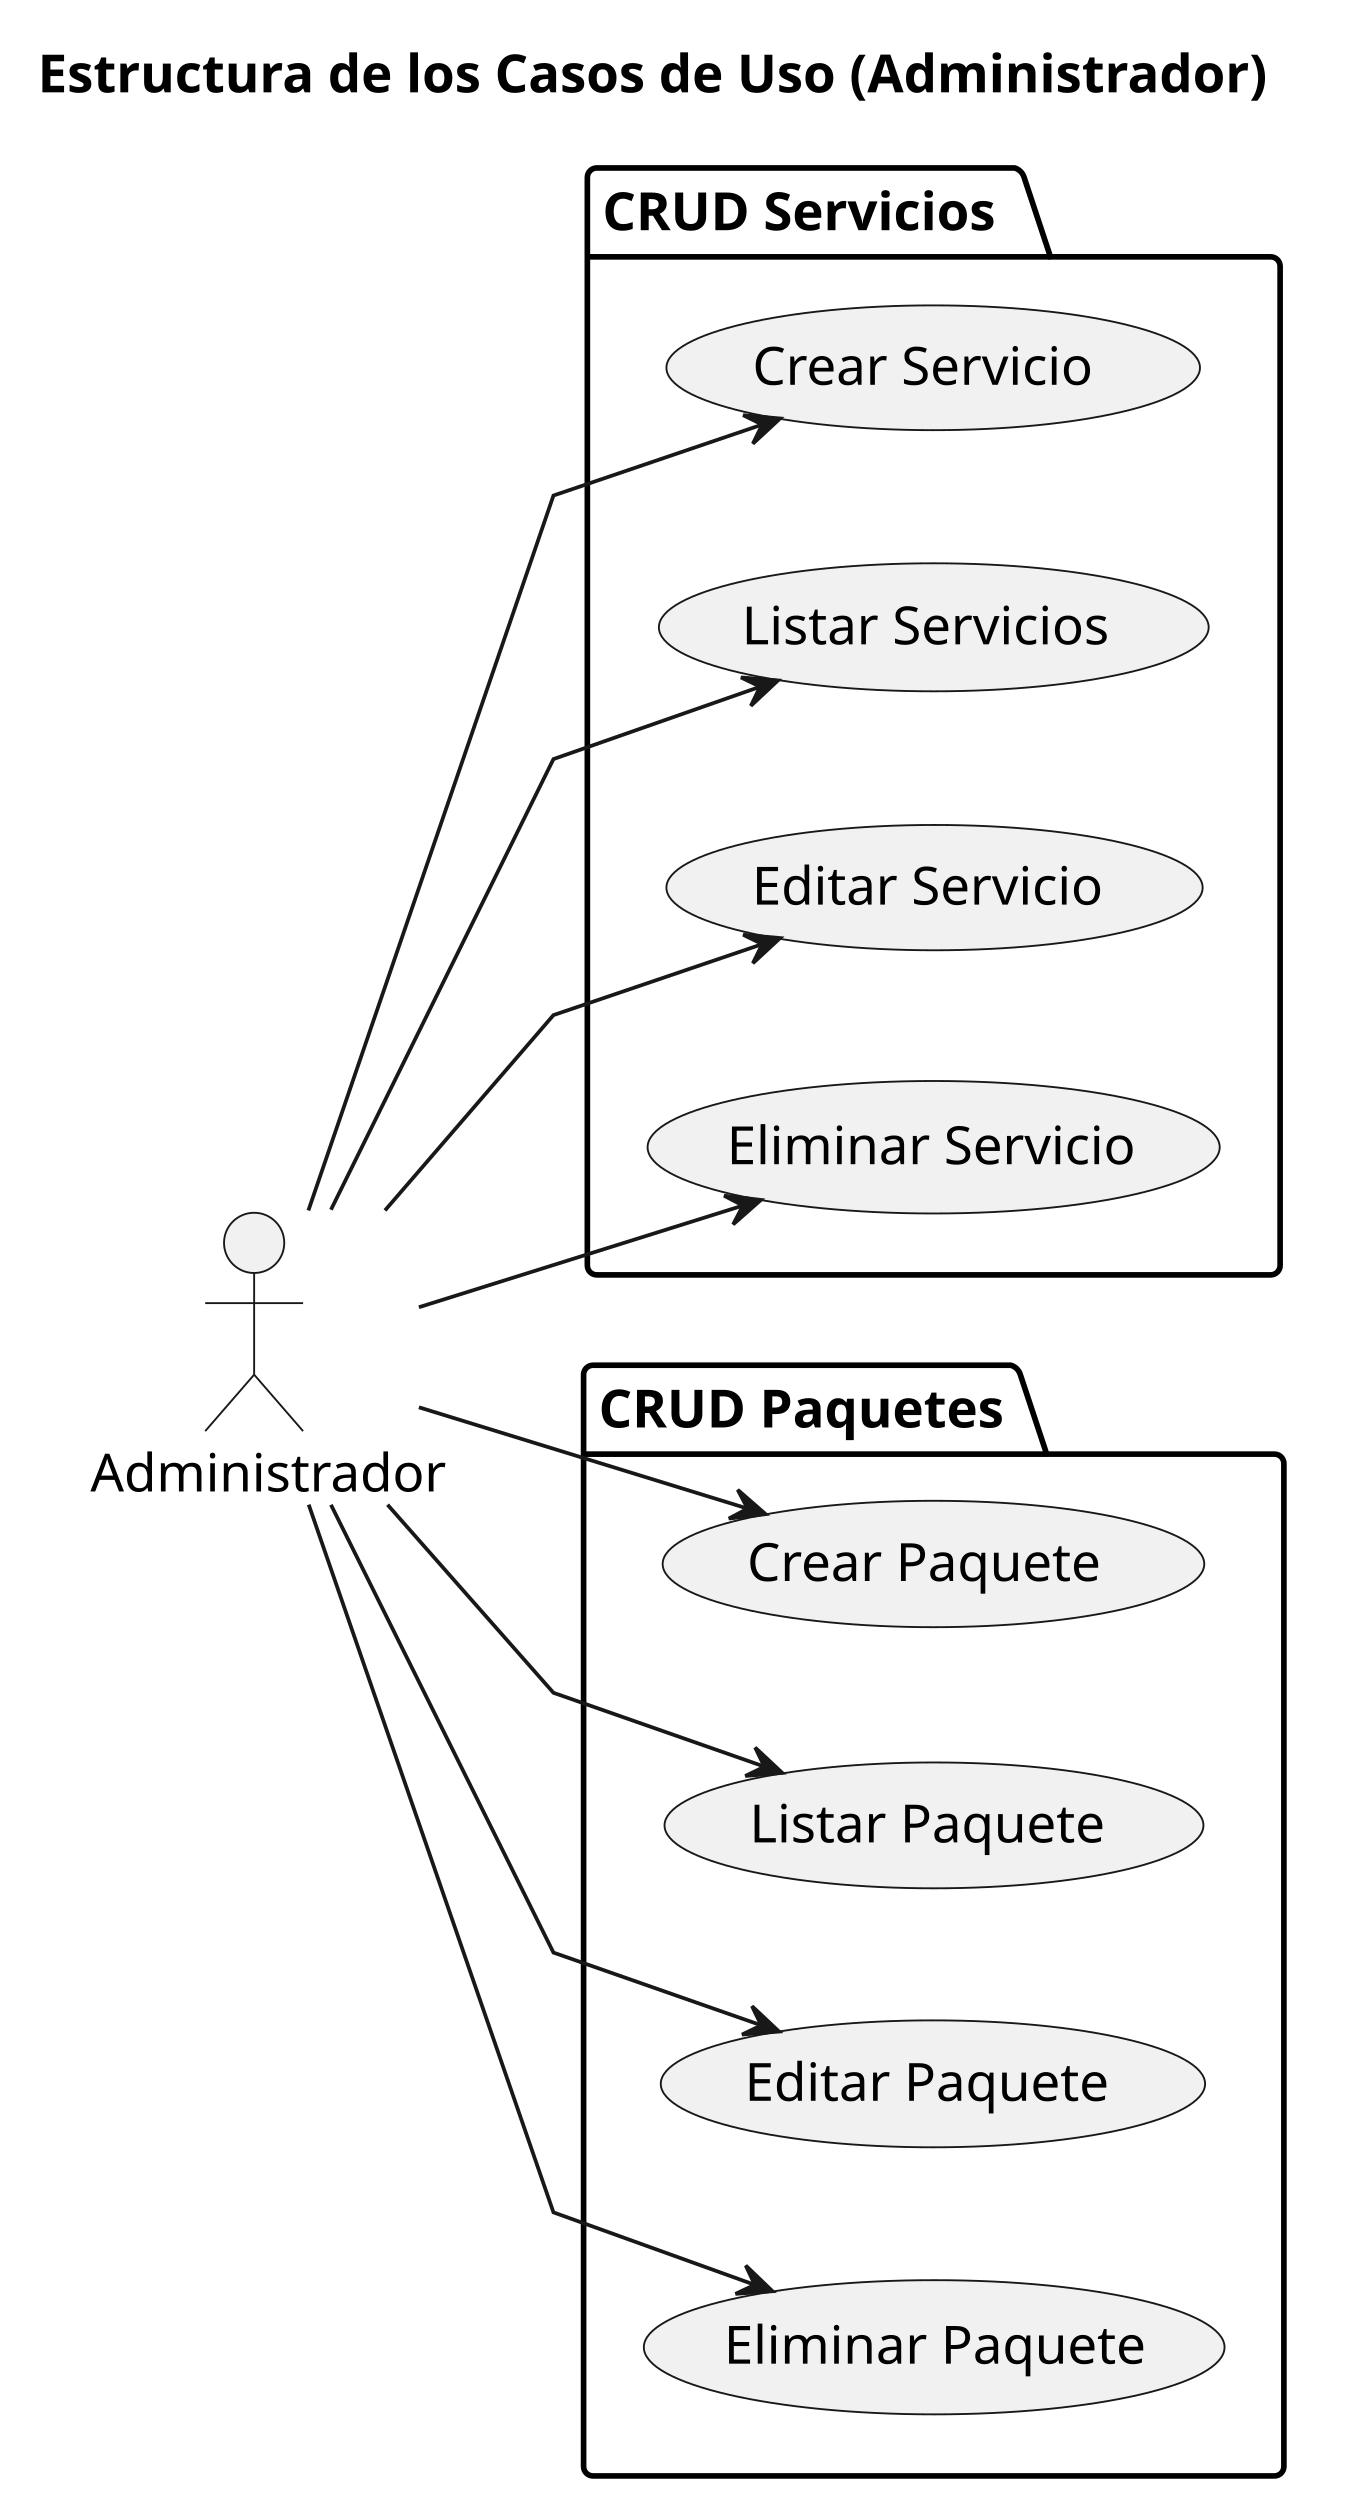
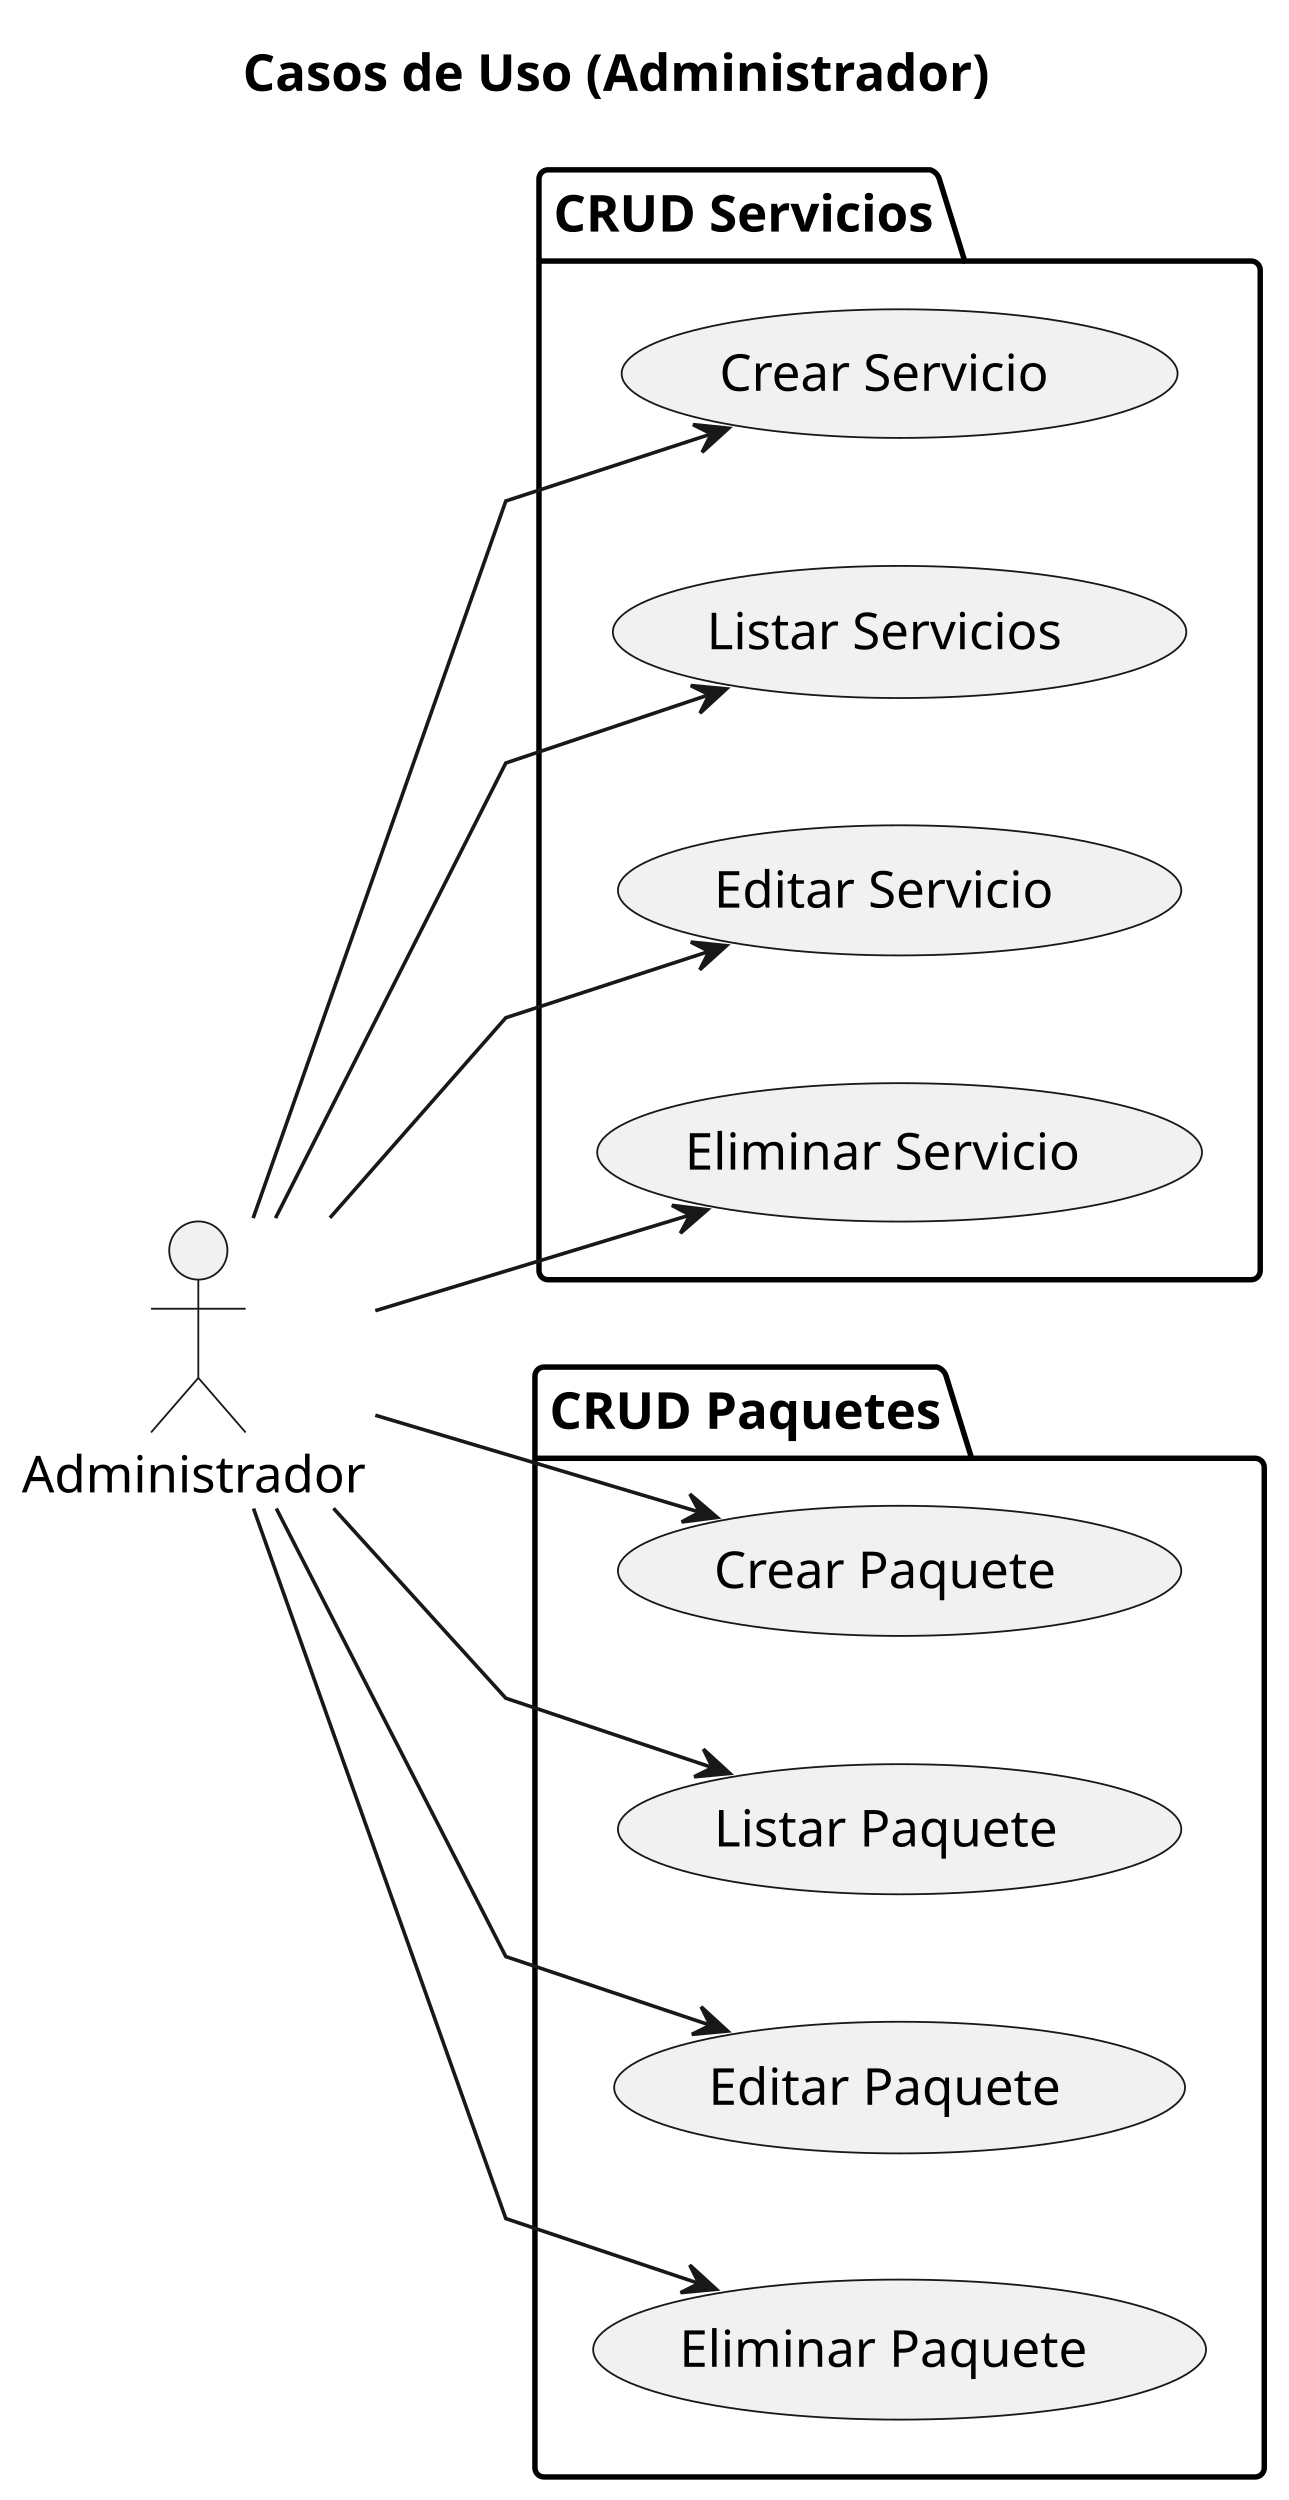
- <svg xmlns="http://www.w3.org/2000/svg" contentStyleType="text/css" height="664px" preserveAspectRatio="none" style="width:360px;height:664px;background:#FFFFFF;" version="1.1" viewBox="0 0 360 664" width="360px" zoomAndPan="magnify">
+ <svg xmlns="http://www.w3.org/2000/svg" contentStyleType="text/css" height="687px" preserveAspectRatio="none" style="width:354px;height:687px;background:#FFFFFF;" version="1.1" viewBox="0 0 354 687" width="354px" zoomAndPan="magnify">
  <defs />
  <g>
-     <rect fill="none" height="27.609" id="_title" style="stroke:none;stroke-width:1.0;" width="342" x="5" y="5" />
-     <text fill="#000000" font-family="sans-serif" font-size="14" font-weight="bold" lengthAdjust="spacing" textLength="332" x="10" y="24.533">Estructura de los Casos de Uso (Administrador)</text>
+     <rect fill="none" height="29.068" id="_title" style="stroke:none;stroke-width:1.0;" width="217" x="61.71" y="5" />
+     <text fill="#000000" font-family="sans-serif" font-size="14" font-weight="bold" lengthAdjust="spacing" textLength="207" x="66.71" y="24.966">Casos de Uso (Administrador)</text>
    <g id="cluster_CRUDServicios">
-       <path d="M158.5,44.609 L269.5,44.609 A3.75,3.75 0 0 1 272,47.109 L279,68.219 L337.5,68.219 A2.5,2.5 0 0 1 340,70.719 L340,336.109 A2.5,2.5 0 0 1 337.5,338.609 L158.5,338.609 A2.5,2.5 0 0 1 156,336.109 L156,47.109 A2.5,2.5 0 0 1 158.5,44.609 " fill="none" style="stroke:#000000;stroke-width:1.5;" />
-       <line style="stroke:#000000;stroke-width:1.5;" x1="156" x2="279" y1="68.219" y2="68.219" />
-       <text fill="#000000" font-family="sans-serif" font-size="14" font-weight="bold" lengthAdjust="spacing" textLength="110" x="160" y="61.143">CRUD Servicios</text>
+       <path d="M150.61,46.67 L255.61,46.67 A3.75,3.75 0 0 1 258.11,49.17 L265.11,71.738 L343.81,71.738 A2.5,2.5 0 0 1 346.31,74.238 L346.31,349.17 A2.5,2.5 0 0 1 343.81,351.67 L150.61,351.67 A2.5,2.5 0 0 1 148.11,349.17 L148.11,49.17 A2.5,2.5 0 0 1 150.61,46.67 " fill="none" style="stroke:#000000;stroke-width:1.5;" />
+       <line style="stroke:#000000;stroke-width:1.5;" x1="148.11" x2="265.11" y1="71.738" y2="71.738" />
+       <text fill="#000000" font-family="sans-serif" font-size="14" font-weight="bold" lengthAdjust="spacing" textLength="104" x="152.11" y="63.636">CRUD Servicios</text>
    </g>
    <g id="cluster_CRUDPaquetes">
-       <path d="M157.5,362.609 L268.5,362.609 A3.75,3.75 0 0 1 271,365.109 L278,386.219 L338.5,386.219 A2.5,2.5 0 0 1 341,388.719 L341,655.109 A2.5,2.5 0 0 1 338.5,657.609 L157.5,657.609 A2.5,2.5 0 0 1 155,655.109 L155,365.109 A2.5,2.5 0 0 1 157.5,362.609 " fill="none" style="stroke:#000000;stroke-width:1.5;" />
-       <line style="stroke:#000000;stroke-width:1.5;" x1="155" x2="278" y1="386.219" y2="386.219" />
-       <text fill="#000000" font-family="sans-serif" font-size="14" font-weight="bold" lengthAdjust="spacing" textLength="110" x="159" y="379.143">CRUD Paquetes</text>
+       <path d="M149.5,375.67 L257.5,375.67 A3.75,3.75 0 0 1 260,378.17 L267,400.738 L344.92,400.738 A2.5,2.5 0 0 1 347.42,403.238 L347.42,678.17 A2.5,2.5 0 0 1 344.92,680.67 L149.5,680.67 A2.5,2.5 0 0 1 147,678.17 L147,378.17 A2.5,2.5 0 0 1 149.5,375.67 " fill="none" style="stroke:#000000;stroke-width:1.5;" />
+       <line style="stroke:#000000;stroke-width:1.5;" x1="147" x2="267" y1="400.738" y2="400.738" />
+       <text fill="#000000" font-family="sans-serif" font-size="14" font-weight="bold" lengthAdjust="spacing" textLength="107" x="151" y="392.636">CRUD Paquetes</text>
    </g>
    <g id="elem_Crear Servicio">
-       <ellipse cx="247.857" cy="97.681" fill="#F1F1F1" rx="70.857" ry="16.571" style="stroke:#181818;stroke-width:0.5;" />
-       <text fill="#000000" font-family="sans-serif" font-size="14" lengthAdjust="spacing" textLength="90" x="199.857" y="102.197">Crear Servicio</text>
+       <ellipse cx="247.214" cy="102.667" fill="#F1F1F1" rx="76.384" ry="17.677" style="stroke:#181818;stroke-width:0.5;" />
+       <text fill="#000000" font-family="sans-serif" font-size="14" lengthAdjust="spacing" textLength="93" x="197.714" y="107.4">Crear Servicio</text>
    </g>
    <g id="elem_Listar Servicios">
-       <ellipse cx="248.011" cy="166.612" fill="#F1F1F1" rx="73.011" ry="17.002" style="stroke:#181818;stroke-width:0.5;" />
-       <text fill="#000000" font-family="sans-serif" font-size="14" lengthAdjust="spacing" textLength="96" x="197.011" y="171.128">Listar Servicios</text>
+       <ellipse cx="247.208" cy="173.668" fill="#F1F1F1" rx="78.788" ry="18.158" style="stroke:#181818;stroke-width:0.5;" />
+       <text fill="#000000" font-family="sans-serif" font-size="14" lengthAdjust="spacing" textLength="100" x="194.208" y="178.401">Listar Servicios</text>
    </g>
    <g id="elem_Editar Servicio">
-       <ellipse cx="248.211" cy="235.752" fill="#F1F1F1" rx="71.211" ry="16.642" style="stroke:#181818;stroke-width:0.5;" />
-       <text fill="#000000" font-family="sans-serif" font-size="14" lengthAdjust="spacing" textLength="91" x="199.711" y="240.268">Editar Servicio</text>
+       <ellipse cx="247.214" cy="244.671" fill="#F1F1F1" rx="77.404" ry="17.881" style="stroke:#181818;stroke-width:0.5;" />
+       <text fill="#000000" font-family="sans-serif" font-size="14" lengthAdjust="spacing" textLength="96" x="196.214" y="249.404">Editar Servicio</text>
    </g>
    <g id="elem_Eliminar Servicio">
-       <ellipse cx="247.976" cy="304.705" fill="#F1F1F1" rx="75.976" ry="17.595" style="stroke:#181818;stroke-width:0.5;" />
-       <text fill="#000000" font-family="sans-serif" font-size="14" lengthAdjust="spacing" textLength="104" x="193.047" y="309.205">Eliminar Servicio</text>
+       <ellipse cx="247.209" cy="316.67" fill="#F1F1F1" rx="83.099" ry="19.02" style="stroke:#181818;stroke-width:0.5;" />
+       <text fill="#000000" font-family="sans-serif" font-size="14" lengthAdjust="spacing" textLength="112" x="188.209" y="321.403">Eliminar Servicio</text>
    </g>
    <g id="elem_Crear Paquete">
-       <ellipse cx="247.926" cy="415.395" fill="#F1F1F1" rx="71.926" ry="16.785" style="stroke:#181818;stroke-width:0.5;" />
-       <text fill="#000000" font-family="sans-serif" font-size="14" lengthAdjust="spacing" textLength="93" x="198.426" y="419.911">Crear Paquete</text>
+       <ellipse cx="247.214" cy="431.671" fill="#F1F1F1" rx="77.404" ry="17.881" style="stroke:#181818;stroke-width:0.5;" />
+       <text fill="#000000" font-family="sans-serif" font-size="14" lengthAdjust="spacing" textLength="96" x="196.214" y="436.404">Crear Paquete</text>
    </g>
    <g id="elem_Listar Paquete">
-       <ellipse cx="248.068" cy="484.823" fill="#F1F1F1" rx="71.568" ry="16.713" style="stroke:#181818;stroke-width:0.5;" />
-       <text fill="#000000" font-family="sans-serif" font-size="14" lengthAdjust="spacing" textLength="92" x="199.068" y="489.339">Listar Paquete</text>
+       <ellipse cx="247.214" cy="502.671" fill="#F1F1F1" rx="77.404" ry="17.881" style="stroke:#181818;stroke-width:0.5;" />
+       <text fill="#000000" font-family="sans-serif" font-size="14" lengthAdjust="spacing" textLength="96" x="196.214" y="507.404">Listar Paquete</text>
    </g>
    <g id="elem_Editar Paquete">
-       <ellipse cx="247.786" cy="553.467" fill="#F1F1F1" rx="72.286" ry="16.857" style="stroke:#181818;stroke-width:0.5;" />
-       <text fill="#000000" font-family="sans-serif" font-size="14" lengthAdjust="spacing" textLength="94" x="197.786" y="557.983">Editar Paquete</text>
+       <ellipse cx="247.21" cy="573.668" fill="#F1F1F1" rx="78.44" ry="18.088" style="stroke:#181818;stroke-width:0.5;" />
+       <text fill="#000000" font-family="sans-serif" font-size="14" lengthAdjust="spacing" textLength="99" x="194.71" y="578.401">Editar Paquete</text>
    </g>
    <g id="elem_Eliminar Paquete">
-       <ellipse cx="248.12" cy="623.433" fill="#F1F1F1" rx="77.12" ry="17.824" style="stroke:#181818;stroke-width:0.5;" />
-       <text fill="#000000" font-family="sans-serif" font-size="14" lengthAdjust="spacing" textLength="107" x="192.278" y="627.795">Eliminar Paquete</text>
+       <ellipse cx="247.21" cy="645.672" fill="#F1F1F1" rx="84.21" ry="19.242" style="stroke:#181818;stroke-width:0.5;" />
+       <text fill="#000000" font-family="sans-serif" font-size="14" lengthAdjust="spacing" textLength="115" x="186.71" y="650.405">Eliminar Paquete</text>
    </g>
    <g id="elem_Administrador">
-       <ellipse cx="67.5" cy="330.109" fill="#F1F1F1" rx="8" ry="8" style="stroke:#181818;stroke-width:0.5;" />
-       <path d="M67.5,338.109 L67.5,365.109 M54.5,346.109 L80.5,346.109 M67.5,365.109 L54.5,380.109 M67.5,365.109 L80.5,380.109 " fill="none" style="stroke:#181818;stroke-width:0.5;" />
-       <text fill="#000000" font-family="sans-serif" font-size="14" lengthAdjust="spacing" textLength="87" x="24" y="396.143">Administrador</text>
+       <ellipse cx="54.5" cy="343.64" fill="#F1F1F1" rx="8" ry="8" style="stroke:#181818;stroke-width:0.5;" />
+       <path d="M54.5,351.64 L54.5,378.64 M41.5,359.64 L67.5,359.64 M54.5,378.64 L41.5,393.64 M54.5,378.64 L67.5,393.64 " fill="none" style="stroke:#181818;stroke-width:0.5;" />
+       <text fill="#000000" font-family="sans-serif" font-size="14" lengthAdjust="spacing" textLength="97" x="6" y="410.106">Administrador</text>
    </g>
    <g id="link_Administrador_Crear Servicio">
-       <path d="M81.91,321.499 C104.33,256.099 147,131.609 147,131.609 C147,131.609 175.63,121.879 202.25,112.829 " fill="none" id="Administrador-to-Crear Servicio" style="stroke:#181818;stroke-width:1.0;" />
-       <polygon fill="#181818" points="207.19,111.149,197.38,110.272,202.458,112.765,199.965,117.843,207.19,111.149" style="stroke:#181818;stroke-width:1.0;" />
+       <path d="M69.57,334.73 C93.37,267.19 139,137.67 139,137.67 C139,137.67 167.95,128.22 195.77,119.14 " fill="none" id="Administrador-to-Crear Servicio" style="stroke:#181818;stroke-width:1.0;" />
+       <polygon fill="#181818" points="200.24,117.68,190.441,116.687,195.489,119.24,192.937,124.288,200.24,117.68" style="stroke:#181818;stroke-width:1.0;" />
    </g>
    <g id="link_Administrador_Listar Servicios">
-       <path d="M87.9,321.309 C111.15,274.219 147,201.609 147,201.609 C147,201.609 175.24,191.729 201.7,182.459 " fill="none" id="Administrador-to-Listar Servicios" style="stroke:#181818;stroke-width:1.0;" />
-       <polygon fill="#181818" points="206.61,180.739,196.795,179.924,201.888,182.385,199.428,187.478,206.61,180.739" style="stroke:#181818;stroke-width:1.0;" />
+       <path d="M75.71,334.73 C100.43,285.9 139,209.67 139,209.67 C139,209.67 167.55,200.08 195.18,190.8 " fill="none" id="Administrador-to-Listar Servicios" style="stroke:#181818;stroke-width:1.0;" />
+       <polygon fill="#181818" points="199.62,189.31,189.814,188.397,194.882,190.908,192.371,195.977,199.62,189.31" style="stroke:#181818;stroke-width:1.0;" />
    </g>
    <g id="link_Administrador_Editar Servicio">
-       <path d="M102.25,321.489 C123.52,296.829 147,269.609 147,269.609 C147,269.609 175.63,259.879 202.25,250.829 " fill="none" id="Administrador-to-Editar Servicio" style="stroke:#181818;stroke-width:1.0;" />
-       <polygon fill="#181818" points="207.19,249.149,197.38,248.272,202.458,250.765,199.965,255.843,207.19,249.149" style="stroke:#181818;stroke-width:1.0;" />
+       <path d="M90.67,334.66 C113.49,308.69 139,279.67 139,279.67 C139,279.67 167.55,270.35 195.18,261.33 " fill="none" id="Administrador-to-Editar Servicio" style="stroke:#181818;stroke-width:1.0;" />
+       <polygon fill="#181818" points="199.62,259.88,189.822,258.878,194.868,261.435,192.311,266.481,199.62,259.88" style="stroke:#181818;stroke-width:1.0;" />
    </g>
    <g id="link_Administrador_Eliminar Servicio">
-       <path d="M111.26,347.199 C137.08,339.089 170.12,328.729 197.13,320.249 " fill="none" id="Administrador-to-Eliminar Servicio" style="stroke:#181818;stroke-width:1.0;" />
-       <polygon fill="#181818" points="202.1,318.699,192.315,317.583,197.33,320.199,194.714,325.214,202.1,318.699" style="stroke:#181818;stroke-width:1.0;" />
+       <path d="M103.13,360.18 C129.39,352.2 162.15,342.23 189.7,333.86 " fill="none" id="Administrador-to-Eliminar Servicio" style="stroke:#181818;stroke-width:1.0;" />
+       <polygon fill="#181818" points="194.41,332.43,184.634,331.233,189.628,333.89,186.971,338.884,194.41,332.43" style="stroke:#181818;stroke-width:1.0;" />
    </g>
    <g id="link_Administrador_Crear Paquete">
-       <path d="M111.26,373.779 C137.47,381.859 171.11,392.229 198.35,400.619 " fill="none" id="Administrador-to-Crear Paquete" style="stroke:#181818;stroke-width:1.0;" />
-       <polygon fill="#181818" points="203.35,402.159,195.928,395.685,198.572,400.686,193.571,403.329,203.35,402.159" style="stroke:#181818;stroke-width:1.0;" />
+       <path d="M103.13,388.91 C130.32,397.03 164.49,407.25 192.62,415.65 " fill="none" id="Administrador-to-Crear Paquete" style="stroke:#181818;stroke-width:1.0;" />
+       <polygon fill="#181818" points="197.07,416.98,189.59,410.573,192.279,415.55,187.302,418.238,197.07,416.98" style="stroke:#181818;stroke-width:1.0;" />
    </g>
    <g id="link_Administrador_Listar Paquete">
-       <path d="M102.93,399.649 C124.02,423.559 147,449.609 147,449.609 C147,449.609 176.02,459.769 202.8,469.139 " fill="none" id="Administrador-to-Listar Paquete" style="stroke:#181818;stroke-width:1.0;" />
-       <polygon fill="#181818" points="207.76,470.879,200.571,464.147,203.037,469.238,197.946,471.704,207.76,470.879" style="stroke:#181818;stroke-width:1.0;" />
+       <path d="M91.64,414.49 C114.21,439.35 139,466.67 139,466.67 C139,466.67 168.16,476.46 196.06,485.83 " fill="none" id="Administrador-to-Listar Paquete" style="stroke:#181818;stroke-width:1.0;" />
+       <polygon fill="#181818" points="200.55,487.34,193.301,480.673,195.812,485.742,190.744,488.253,200.55,487.34" style="stroke:#181818;stroke-width:1.0;" />
    </g>
    <g id="link_Administrador_Editar Paquete">
-       <path d="M87.9,399.669 C111.15,446.449 147,518.609 147,518.609 C147,518.609 175.43,528.559 201.98,537.849 " fill="none" id="Administrador-to-Editar Paquete" style="stroke:#181818;stroke-width:1.0;" />
-       <polygon fill="#181818" points="206.9,539.579,199.729,532.828,202.181,537.926,197.084,540.378,206.9,539.579" style="stroke:#181818;stroke-width:1.0;" />
+       <path d="M75.93,414.54 C100.65,462.8 139,537.67 139,537.67 C139,537.67 167.75,547.32 195.48,556.63 " fill="none" id="Administrador-to-Editar Paquete" style="stroke:#181818;stroke-width:1.0;" />
+       <polygon fill="#181818" points="199.93,558.13,192.681,551.463,195.192,556.532,190.124,559.043,199.93,558.13" style="stroke:#181818;stroke-width:1.0;" />
    </g>
    <g id="link_Administrador_Eliminar Paquete">
-       <path d="M81.99,399.629 C104.44,464.539 147,587.609 147,587.609 C147,587.609 174.27,597.429 200.33,606.809 " fill="none" id="Administrador-to-Eliminar Paquete" style="stroke:#181818;stroke-width:1.0;" />
-       <polygon fill="#181818" points="205.17,608.549,198.067,601.727,200.468,606.849,195.346,609.25,205.17,608.549" style="stroke:#181818;stroke-width:1.0;" />
+       <path d="M69.66,414.53 C93.49,481.58 139,609.67 139,609.67 C139,609.67 165.54,618.58 192.21,627.54 " fill="none" id="Administrador-to-Eliminar Paquete" style="stroke:#181818;stroke-width:1.0;" />
+       <polygon fill="#181818" points="196.81,629.08,189.543,622.433,192.068,627.495,187.006,630.02,196.81,629.08" style="stroke:#181818;stroke-width:1.0;" />
    </g>
  </g>
</svg>
